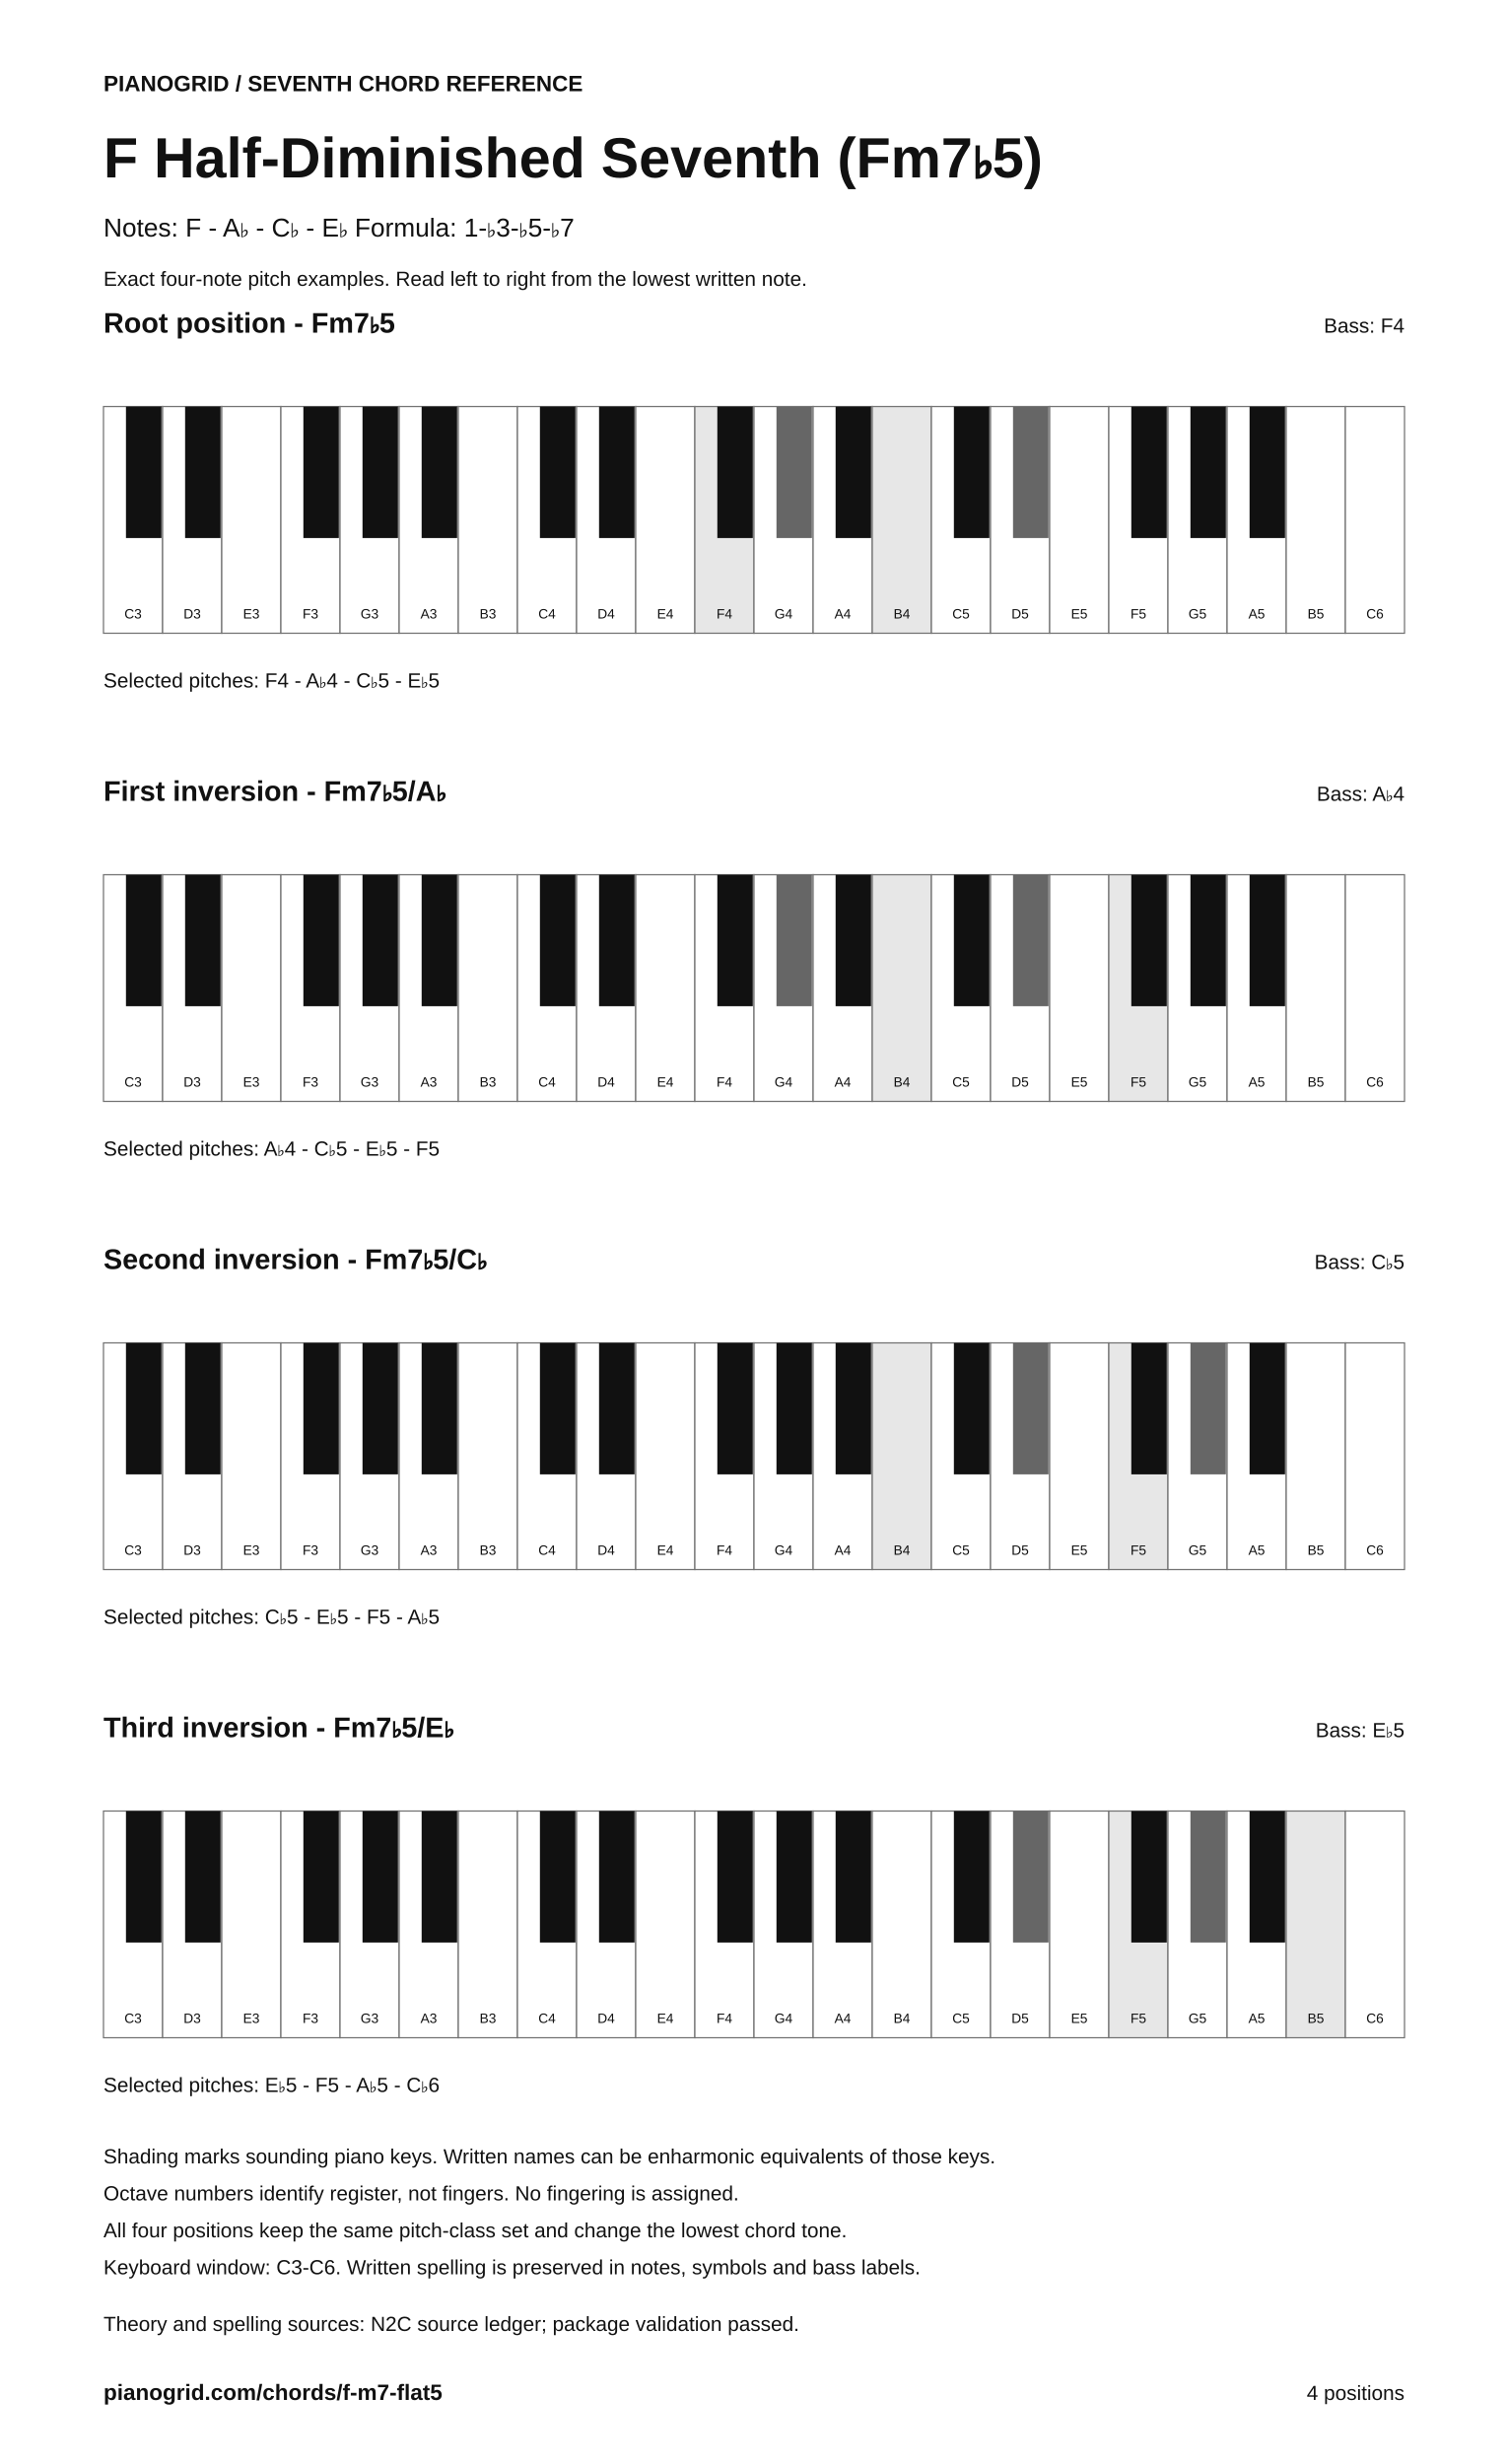
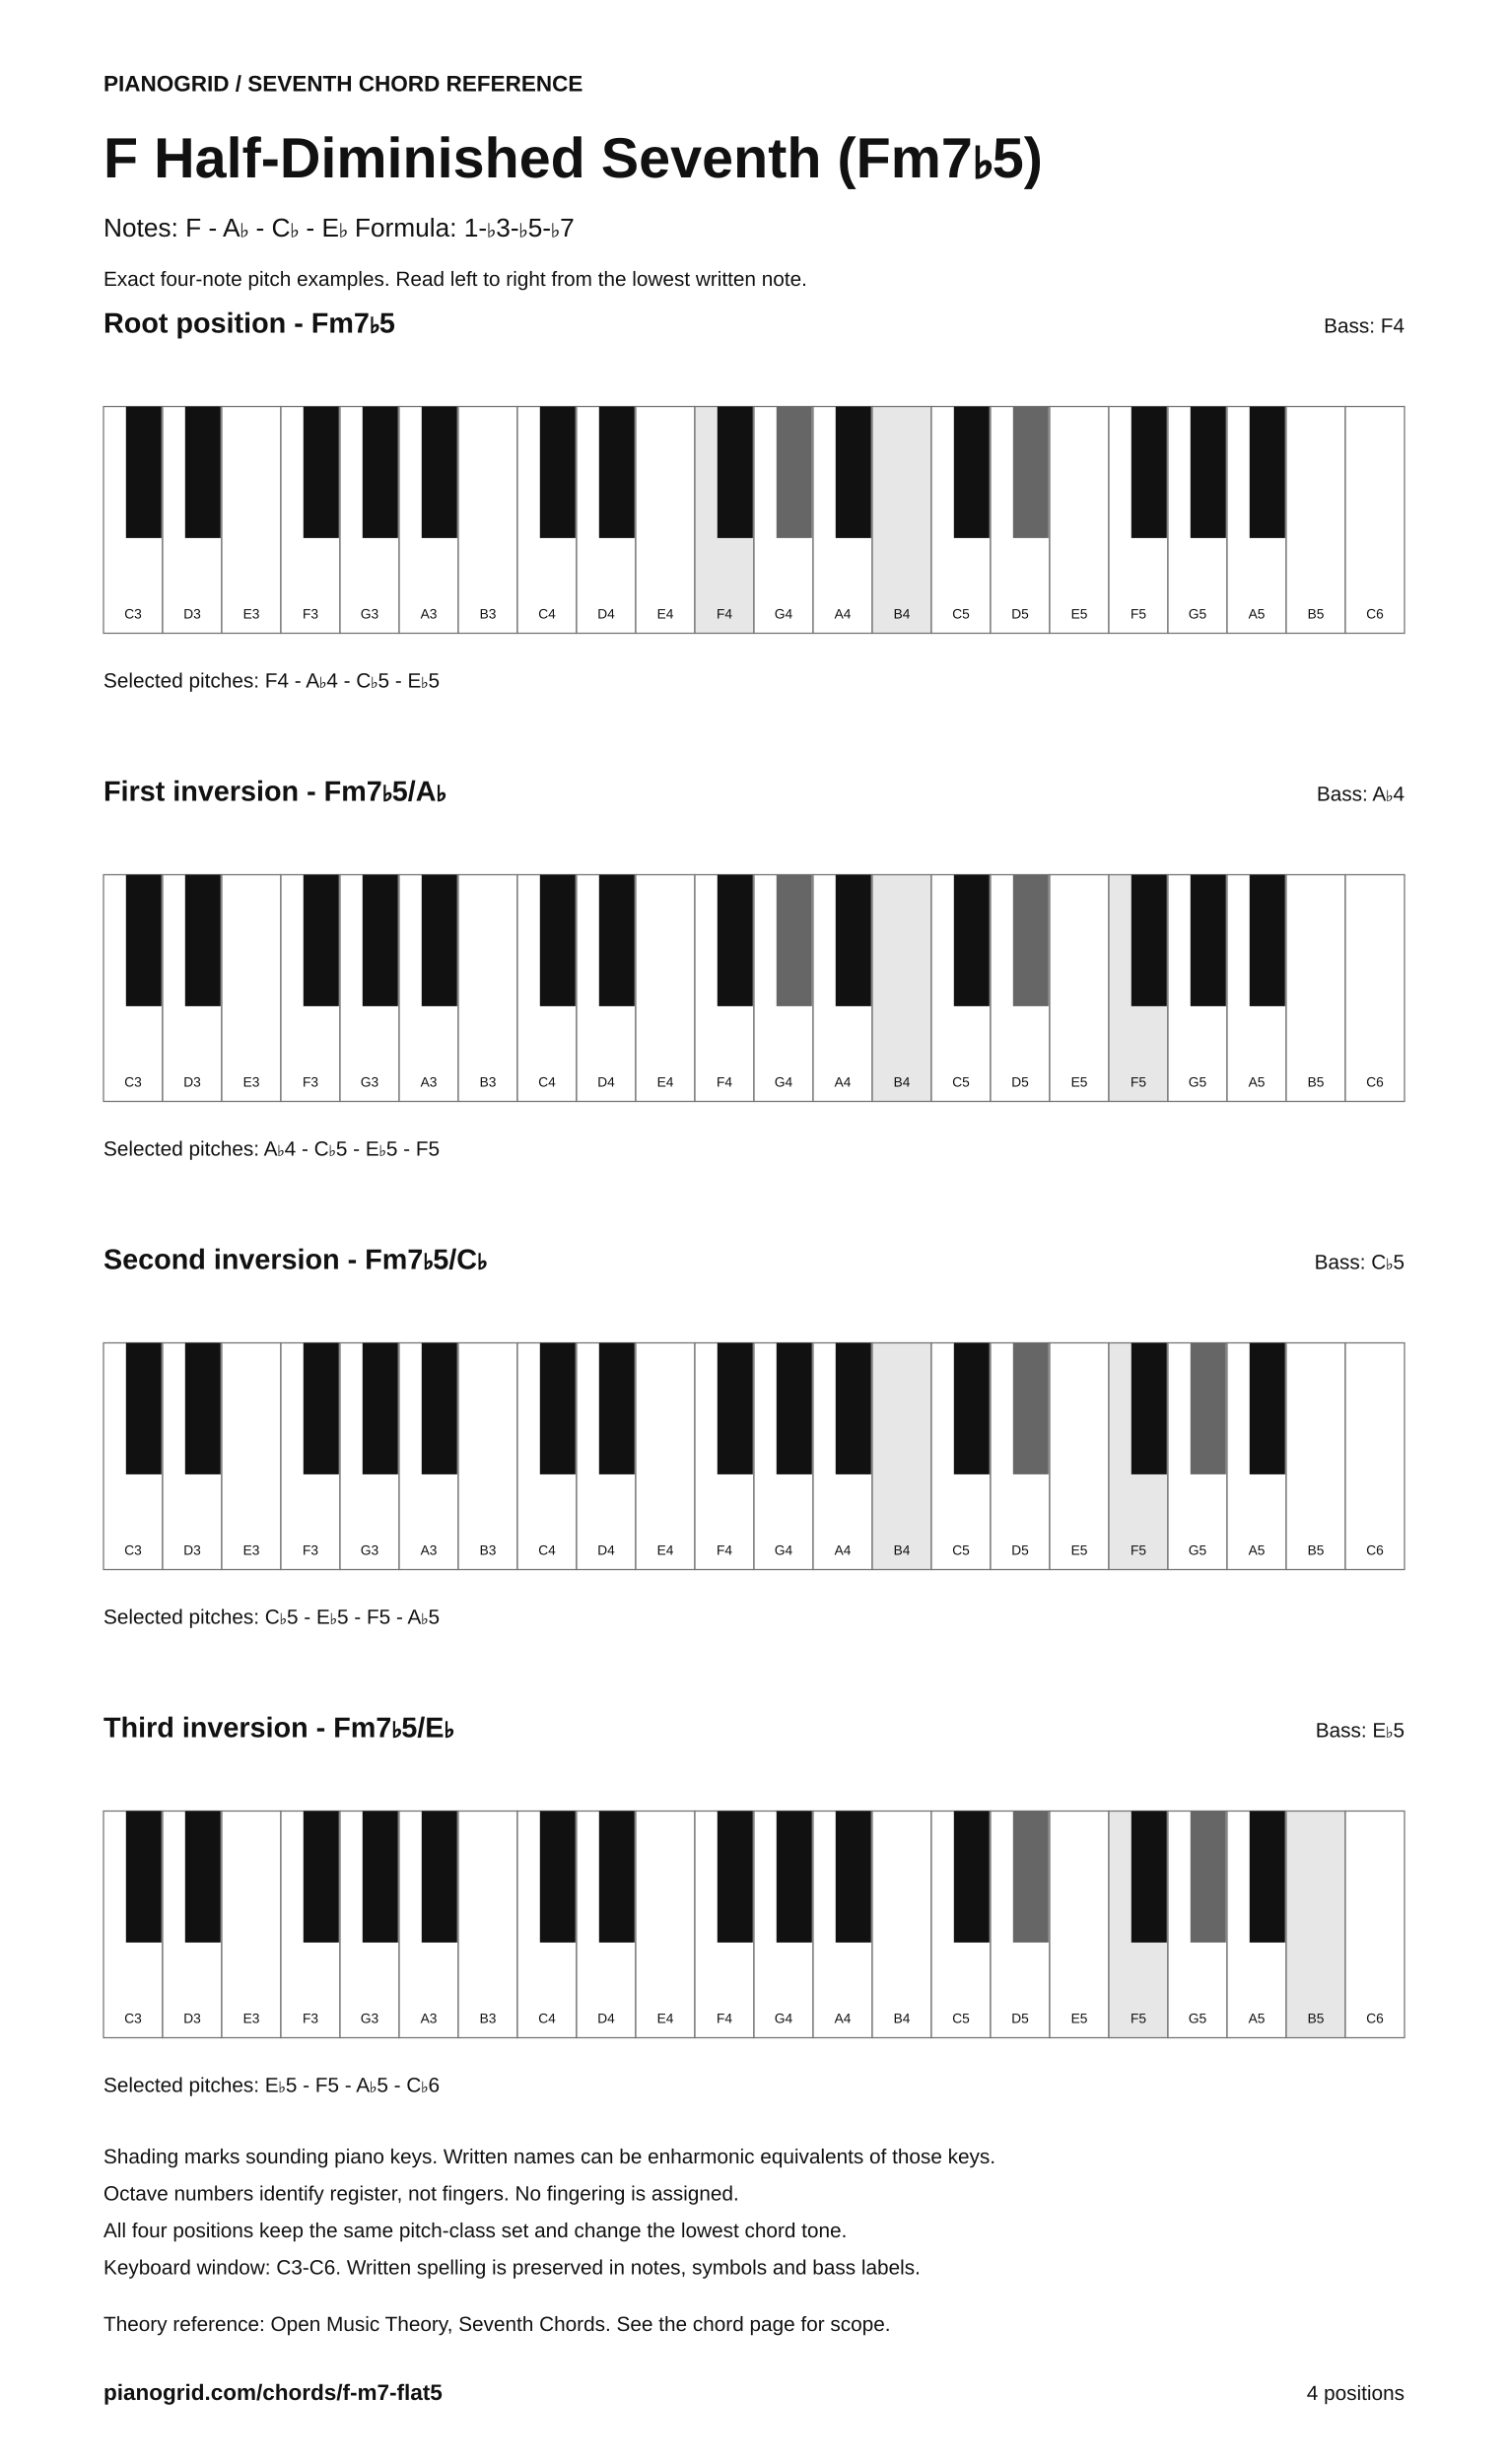
<svg xmlns="http://www.w3.org/2000/svg" width="612" height="1000" viewBox="0 0 612 1000" role="img" aria-labelledby="title desc">
  <style>text{font-family:"Segoe UI Symbol","Noto Music",Arial,sans-serif;fill:#111}.brand{font-size:9px;font-weight:700}.title{font-size:23px;font-weight:700}.copy{font-size:10.5px}.sub{font-size:11.5px;font-weight:700}.meta{font-size:8.3px}.key{font-size:5.5px}</style>
  <rect width="612" height="1000" fill="#fff" />
  <text x="42" y="37" class="brand">PIANOGRID  /  SEVENTH CHORD REFERENCE</text>
  <text x="42" y="72" class="title">F Half-Diminished Seventh (Fm7♭5)</text>
  <text x="42" y="96" class="copy">Notes: F - A♭ - C♭ - E♭     Formula: 1-♭3-♭5-♭7</text>
  <text x="42" y="116" class="meta">Exact four-note pitch examples. Read left to right from the lowest written note.</text>
  <text x="42" y="135" class="sub">Root position  -  Fm7♭5</text>
  <text x="570" y="135" text-anchor="end" class="meta">Bass: F4</text>
  <rect x="42.00" y="165.00" width="24.00" height="92.00" fill="#fff" stroke="#727272" stroke-width=".5" />
  <text x="54.00" y="251.00" text-anchor="middle" class="key">C3</text>
  <rect x="66.00" y="165.00" width="24.00" height="92.00" fill="#fff" stroke="#727272" stroke-width=".5" />
  <text x="78.00" y="251.00" text-anchor="middle" class="key">D3</text>
  <rect x="90.00" y="165.00" width="24.00" height="92.00" fill="#fff" stroke="#727272" stroke-width=".5" />
  <text x="102.00" y="251.00" text-anchor="middle" class="key">E3</text>
  <rect x="114.00" y="165.00" width="24.00" height="92.00" fill="#fff" stroke="#727272" stroke-width=".5" />
  <text x="126.00" y="251.00" text-anchor="middle" class="key">F3</text>
  <rect x="138.00" y="165.00" width="24.00" height="92.00" fill="#fff" stroke="#727272" stroke-width=".5" />
  <text x="150.00" y="251.00" text-anchor="middle" class="key">G3</text>
  <rect x="162.00" y="165.00" width="24.00" height="92.00" fill="#fff" stroke="#727272" stroke-width=".5" />
  <text x="174.00" y="251.00" text-anchor="middle" class="key">A3</text>
  <rect x="186.00" y="165.00" width="24.00" height="92.00" fill="#fff" stroke="#727272" stroke-width=".5" />
  <text x="198.00" y="251.00" text-anchor="middle" class="key">B3</text>
  <rect x="210.00" y="165.00" width="24.00" height="92.00" fill="#fff" stroke="#727272" stroke-width=".5" />
  <text x="222.00" y="251.00" text-anchor="middle" class="key">C4</text>
  <rect x="234.00" y="165.00" width="24.00" height="92.00" fill="#fff" stroke="#727272" stroke-width=".5" />
  <text x="246.00" y="251.00" text-anchor="middle" class="key">D4</text>
  <rect x="258.00" y="165.00" width="24.00" height="92.00" fill="#fff" stroke="#727272" stroke-width=".5" />
  <text x="270.00" y="251.00" text-anchor="middle" class="key">E4</text>
  <rect x="282.00" y="165.00" width="24.00" height="92.00" fill="#e7e7e7" stroke="#727272" stroke-width=".5" />
  <text x="294.00" y="251.00" text-anchor="middle" class="key">F4</text>
  <rect x="306.00" y="165.00" width="24.00" height="92.00" fill="#fff" stroke="#727272" stroke-width=".5" />
  <text x="318.00" y="251.00" text-anchor="middle" class="key">G4</text>
  <rect x="330.00" y="165.00" width="24.00" height="92.00" fill="#fff" stroke="#727272" stroke-width=".5" />
  <text x="342.00" y="251.00" text-anchor="middle" class="key">A4</text>
  <rect x="354.00" y="165.00" width="24.00" height="92.00" fill="#e7e7e7" stroke="#727272" stroke-width=".5" />
  <text x="366.00" y="251.00" text-anchor="middle" class="key">B4</text>
  <rect x="378.00" y="165.00" width="24.00" height="92.00" fill="#fff" stroke="#727272" stroke-width=".5" />
  <text x="390.00" y="251.00" text-anchor="middle" class="key">C5</text>
  <rect x="402.00" y="165.00" width="24.00" height="92.00" fill="#fff" stroke="#727272" stroke-width=".5" />
  <text x="414.00" y="251.00" text-anchor="middle" class="key">D5</text>
  <rect x="426.00" y="165.00" width="24.00" height="92.00" fill="#fff" stroke="#727272" stroke-width=".5" />
  <text x="438.00" y="251.00" text-anchor="middle" class="key">E5</text>
  <rect x="450.00" y="165.00" width="24.00" height="92.00" fill="#fff" stroke="#727272" stroke-width=".5" />
  <text x="462.00" y="251.00" text-anchor="middle" class="key">F5</text>
  <rect x="474.00" y="165.00" width="24.00" height="92.00" fill="#fff" stroke="#727272" stroke-width=".5" />
  <text x="486.00" y="251.00" text-anchor="middle" class="key">G5</text>
  <rect x="498.00" y="165.00" width="24.00" height="92.00" fill="#fff" stroke="#727272" stroke-width=".5" />
  <text x="510.00" y="251.00" text-anchor="middle" class="key">A5</text>
  <rect x="522.00" y="165.00" width="24.00" height="92.00" fill="#fff" stroke="#727272" stroke-width=".5" />
  <text x="534.00" y="251.00" text-anchor="middle" class="key">B5</text>
  <rect x="546.00" y="165.00" width="24.00" height="92.00" fill="#fff" stroke="#727272" stroke-width=".5" />
  <text x="558.00" y="251.00" text-anchor="middle" class="key">C6</text>
  <rect x="51.12" y="165.00" width="14.40" height="53.36" fill="#111" />
  <rect x="75.12" y="165.00" width="14.40" height="53.36" fill="#111" />
  <rect x="123.12" y="165.00" width="14.40" height="53.36" fill="#111" />
  <rect x="147.12" y="165.00" width="14.40" height="53.36" fill="#111" />
  <rect x="171.12" y="165.00" width="14.40" height="53.36" fill="#111" />
  <rect x="219.12" y="165.00" width="14.40" height="53.36" fill="#111" />
  <rect x="243.12" y="165.00" width="14.40" height="53.36" fill="#111" />
  <rect x="291.12" y="165.00" width="14.40" height="53.36" fill="#111" />
  <rect x="315.12" y="165.00" width="14.40" height="53.36" fill="#666" />
  <rect x="339.12" y="165.00" width="14.40" height="53.36" fill="#111" />
  <rect x="387.12" y="165.00" width="14.40" height="53.36" fill="#111" />
  <rect x="411.12" y="165.00" width="14.40" height="53.36" fill="#666" />
  <rect x="459.12" y="165.00" width="14.40" height="53.36" fill="#111" />
  <rect x="483.12" y="165.00" width="14.40" height="53.36" fill="#111" />
  <rect x="507.12" y="165.00" width="14.40" height="53.36" fill="#111" />
  <text x="42" y="279" class="meta">Selected pitches: F4  -  A♭4  -  C♭5  -  E♭5</text>
  <text x="42" y="325" class="sub">First inversion  -  Fm7♭5/A♭</text>
  <text x="570" y="325" text-anchor="end" class="meta">Bass: A♭4</text>
  <rect x="42.00" y="355.00" width="24.00" height="92.00" fill="#fff" stroke="#727272" stroke-width=".5" />
  <text x="54.00" y="441.00" text-anchor="middle" class="key">C3</text>
  <rect x="66.00" y="355.00" width="24.00" height="92.00" fill="#fff" stroke="#727272" stroke-width=".5" />
  <text x="78.00" y="441.00" text-anchor="middle" class="key">D3</text>
  <rect x="90.00" y="355.00" width="24.00" height="92.00" fill="#fff" stroke="#727272" stroke-width=".5" />
  <text x="102.00" y="441.00" text-anchor="middle" class="key">E3</text>
  <rect x="114.00" y="355.00" width="24.00" height="92.00" fill="#fff" stroke="#727272" stroke-width=".5" />
  <text x="126.00" y="441.00" text-anchor="middle" class="key">F3</text>
  <rect x="138.00" y="355.00" width="24.00" height="92.00" fill="#fff" stroke="#727272" stroke-width=".5" />
  <text x="150.00" y="441.00" text-anchor="middle" class="key">G3</text>
  <rect x="162.00" y="355.00" width="24.00" height="92.00" fill="#fff" stroke="#727272" stroke-width=".5" />
  <text x="174.00" y="441.00" text-anchor="middle" class="key">A3</text>
  <rect x="186.00" y="355.00" width="24.00" height="92.00" fill="#fff" stroke="#727272" stroke-width=".5" />
  <text x="198.00" y="441.00" text-anchor="middle" class="key">B3</text>
  <rect x="210.00" y="355.00" width="24.00" height="92.00" fill="#fff" stroke="#727272" stroke-width=".5" />
  <text x="222.00" y="441.00" text-anchor="middle" class="key">C4</text>
  <rect x="234.00" y="355.00" width="24.00" height="92.00" fill="#fff" stroke="#727272" stroke-width=".5" />
  <text x="246.00" y="441.00" text-anchor="middle" class="key">D4</text>
  <rect x="258.00" y="355.00" width="24.00" height="92.00" fill="#fff" stroke="#727272" stroke-width=".5" />
  <text x="270.00" y="441.00" text-anchor="middle" class="key">E4</text>
  <rect x="282.00" y="355.00" width="24.00" height="92.00" fill="#fff" stroke="#727272" stroke-width=".5" />
  <text x="294.00" y="441.00" text-anchor="middle" class="key">F4</text>
  <rect x="306.00" y="355.00" width="24.00" height="92.00" fill="#fff" stroke="#727272" stroke-width=".5" />
  <text x="318.00" y="441.00" text-anchor="middle" class="key">G4</text>
  <rect x="330.00" y="355.00" width="24.00" height="92.00" fill="#fff" stroke="#727272" stroke-width=".5" />
  <text x="342.00" y="441.00" text-anchor="middle" class="key">A4</text>
  <rect x="354.00" y="355.00" width="24.00" height="92.00" fill="#e7e7e7" stroke="#727272" stroke-width=".5" />
  <text x="366.00" y="441.00" text-anchor="middle" class="key">B4</text>
  <rect x="378.00" y="355.00" width="24.00" height="92.00" fill="#fff" stroke="#727272" stroke-width=".5" />
  <text x="390.00" y="441.00" text-anchor="middle" class="key">C5</text>
  <rect x="402.00" y="355.00" width="24.00" height="92.00" fill="#fff" stroke="#727272" stroke-width=".5" />
  <text x="414.00" y="441.00" text-anchor="middle" class="key">D5</text>
  <rect x="426.00" y="355.00" width="24.00" height="92.00" fill="#fff" stroke="#727272" stroke-width=".5" />
  <text x="438.00" y="441.00" text-anchor="middle" class="key">E5</text>
  <rect x="450.00" y="355.00" width="24.00" height="92.00" fill="#e7e7e7" stroke="#727272" stroke-width=".5" />
  <text x="462.00" y="441.00" text-anchor="middle" class="key">F5</text>
  <rect x="474.00" y="355.00" width="24.00" height="92.00" fill="#fff" stroke="#727272" stroke-width=".5" />
  <text x="486.00" y="441.00" text-anchor="middle" class="key">G5</text>
  <rect x="498.00" y="355.00" width="24.00" height="92.00" fill="#fff" stroke="#727272" stroke-width=".5" />
  <text x="510.00" y="441.00" text-anchor="middle" class="key">A5</text>
  <rect x="522.00" y="355.00" width="24.00" height="92.00" fill="#fff" stroke="#727272" stroke-width=".5" />
  <text x="534.00" y="441.00" text-anchor="middle" class="key">B5</text>
  <rect x="546.00" y="355.00" width="24.00" height="92.00" fill="#fff" stroke="#727272" stroke-width=".5" />
  <text x="558.00" y="441.00" text-anchor="middle" class="key">C6</text>
  <rect x="51.12" y="355.00" width="14.40" height="53.36" fill="#111" />
  <rect x="75.12" y="355.00" width="14.40" height="53.36" fill="#111" />
  <rect x="123.12" y="355.00" width="14.40" height="53.36" fill="#111" />
  <rect x="147.12" y="355.00" width="14.40" height="53.36" fill="#111" />
  <rect x="171.12" y="355.00" width="14.40" height="53.36" fill="#111" />
  <rect x="219.12" y="355.00" width="14.40" height="53.36" fill="#111" />
  <rect x="243.12" y="355.00" width="14.40" height="53.36" fill="#111" />
  <rect x="291.12" y="355.00" width="14.40" height="53.36" fill="#111" />
  <rect x="315.12" y="355.00" width="14.40" height="53.36" fill="#666" />
  <rect x="339.12" y="355.00" width="14.40" height="53.36" fill="#111" />
  <rect x="387.12" y="355.00" width="14.40" height="53.36" fill="#111" />
  <rect x="411.12" y="355.00" width="14.40" height="53.36" fill="#666" />
  <rect x="459.12" y="355.00" width="14.40" height="53.36" fill="#111" />
  <rect x="483.12" y="355.00" width="14.40" height="53.36" fill="#111" />
  <rect x="507.12" y="355.00" width="14.40" height="53.36" fill="#111" />
  <text x="42" y="469" class="meta">Selected pitches: A♭4  -  C♭5  -  E♭5  -  F5</text>
  <text x="42" y="515" class="sub">Second inversion  -  Fm7♭5/C♭</text>
  <text x="570" y="515" text-anchor="end" class="meta">Bass: C♭5</text>
  <rect x="42.00" y="545.00" width="24.00" height="92.00" fill="#fff" stroke="#727272" stroke-width=".5" />
  <text x="54.00" y="631.00" text-anchor="middle" class="key">C3</text>
  <rect x="66.00" y="545.00" width="24.00" height="92.00" fill="#fff" stroke="#727272" stroke-width=".5" />
  <text x="78.00" y="631.00" text-anchor="middle" class="key">D3</text>
  <rect x="90.00" y="545.00" width="24.00" height="92.00" fill="#fff" stroke="#727272" stroke-width=".5" />
  <text x="102.00" y="631.00" text-anchor="middle" class="key">E3</text>
  <rect x="114.00" y="545.00" width="24.00" height="92.00" fill="#fff" stroke="#727272" stroke-width=".5" />
  <text x="126.00" y="631.00" text-anchor="middle" class="key">F3</text>
  <rect x="138.00" y="545.00" width="24.00" height="92.00" fill="#fff" stroke="#727272" stroke-width=".5" />
  <text x="150.00" y="631.00" text-anchor="middle" class="key">G3</text>
  <rect x="162.00" y="545.00" width="24.00" height="92.00" fill="#fff" stroke="#727272" stroke-width=".5" />
  <text x="174.00" y="631.00" text-anchor="middle" class="key">A3</text>
  <rect x="186.00" y="545.00" width="24.00" height="92.00" fill="#fff" stroke="#727272" stroke-width=".5" />
  <text x="198.00" y="631.00" text-anchor="middle" class="key">B3</text>
  <rect x="210.00" y="545.00" width="24.00" height="92.00" fill="#fff" stroke="#727272" stroke-width=".5" />
  <text x="222.00" y="631.00" text-anchor="middle" class="key">C4</text>
  <rect x="234.00" y="545.00" width="24.00" height="92.00" fill="#fff" stroke="#727272" stroke-width=".5" />
  <text x="246.00" y="631.00" text-anchor="middle" class="key">D4</text>
  <rect x="258.00" y="545.00" width="24.00" height="92.00" fill="#fff" stroke="#727272" stroke-width=".5" />
  <text x="270.00" y="631.00" text-anchor="middle" class="key">E4</text>
  <rect x="282.00" y="545.00" width="24.00" height="92.00" fill="#fff" stroke="#727272" stroke-width=".5" />
  <text x="294.00" y="631.00" text-anchor="middle" class="key">F4</text>
  <rect x="306.00" y="545.00" width="24.00" height="92.00" fill="#fff" stroke="#727272" stroke-width=".5" />
  <text x="318.00" y="631.00" text-anchor="middle" class="key">G4</text>
  <rect x="330.00" y="545.00" width="24.00" height="92.00" fill="#fff" stroke="#727272" stroke-width=".5" />
  <text x="342.00" y="631.00" text-anchor="middle" class="key">A4</text>
  <rect x="354.00" y="545.00" width="24.00" height="92.00" fill="#e7e7e7" stroke="#727272" stroke-width=".5" />
  <text x="366.00" y="631.00" text-anchor="middle" class="key">B4</text>
  <rect x="378.00" y="545.00" width="24.00" height="92.00" fill="#fff" stroke="#727272" stroke-width=".5" />
  <text x="390.00" y="631.00" text-anchor="middle" class="key">C5</text>
  <rect x="402.00" y="545.00" width="24.00" height="92.00" fill="#fff" stroke="#727272" stroke-width=".5" />
  <text x="414.00" y="631.00" text-anchor="middle" class="key">D5</text>
  <rect x="426.00" y="545.00" width="24.00" height="92.00" fill="#fff" stroke="#727272" stroke-width=".5" />
  <text x="438.00" y="631.00" text-anchor="middle" class="key">E5</text>
  <rect x="450.00" y="545.00" width="24.00" height="92.00" fill="#e7e7e7" stroke="#727272" stroke-width=".5" />
  <text x="462.00" y="631.00" text-anchor="middle" class="key">F5</text>
  <rect x="474.00" y="545.00" width="24.00" height="92.00" fill="#fff" stroke="#727272" stroke-width=".5" />
  <text x="486.00" y="631.00" text-anchor="middle" class="key">G5</text>
  <rect x="498.00" y="545.00" width="24.00" height="92.00" fill="#fff" stroke="#727272" stroke-width=".5" />
  <text x="510.00" y="631.00" text-anchor="middle" class="key">A5</text>
  <rect x="522.00" y="545.00" width="24.00" height="92.00" fill="#fff" stroke="#727272" stroke-width=".5" />
  <text x="534.00" y="631.00" text-anchor="middle" class="key">B5</text>
  <rect x="546.00" y="545.00" width="24.00" height="92.00" fill="#fff" stroke="#727272" stroke-width=".5" />
  <text x="558.00" y="631.00" text-anchor="middle" class="key">C6</text>
  <rect x="51.12" y="545.00" width="14.40" height="53.36" fill="#111" />
  <rect x="75.12" y="545.00" width="14.40" height="53.36" fill="#111" />
  <rect x="123.12" y="545.00" width="14.40" height="53.36" fill="#111" />
  <rect x="147.12" y="545.00" width="14.40" height="53.36" fill="#111" />
  <rect x="171.12" y="545.00" width="14.40" height="53.36" fill="#111" />
  <rect x="219.12" y="545.00" width="14.40" height="53.36" fill="#111" />
  <rect x="243.12" y="545.00" width="14.40" height="53.36" fill="#111" />
  <rect x="291.12" y="545.00" width="14.40" height="53.36" fill="#111" />
  <rect x="315.12" y="545.00" width="14.40" height="53.36" fill="#111" />
  <rect x="339.12" y="545.00" width="14.40" height="53.36" fill="#111" />
  <rect x="387.12" y="545.00" width="14.40" height="53.36" fill="#111" />
  <rect x="411.12" y="545.00" width="14.40" height="53.36" fill="#666" />
  <rect x="459.12" y="545.00" width="14.40" height="53.36" fill="#111" />
  <rect x="483.12" y="545.00" width="14.40" height="53.36" fill="#666" />
  <rect x="507.12" y="545.00" width="14.40" height="53.36" fill="#111" />
  <text x="42" y="659" class="meta">Selected pitches: C♭5  -  E♭5  -  F5  -  A♭5</text>
  <text x="42" y="705" class="sub">Third inversion  -  Fm7♭5/E♭</text>
  <text x="570" y="705" text-anchor="end" class="meta">Bass: E♭5</text>
  <rect x="42.00" y="735.00" width="24.00" height="92.00" fill="#fff" stroke="#727272" stroke-width=".5" />
  <text x="54.00" y="821.00" text-anchor="middle" class="key">C3</text>
  <rect x="66.00" y="735.00" width="24.00" height="92.00" fill="#fff" stroke="#727272" stroke-width=".5" />
  <text x="78.00" y="821.00" text-anchor="middle" class="key">D3</text>
  <rect x="90.00" y="735.00" width="24.00" height="92.00" fill="#fff" stroke="#727272" stroke-width=".5" />
  <text x="102.00" y="821.00" text-anchor="middle" class="key">E3</text>
  <rect x="114.00" y="735.00" width="24.00" height="92.00" fill="#fff" stroke="#727272" stroke-width=".5" />
  <text x="126.00" y="821.00" text-anchor="middle" class="key">F3</text>
  <rect x="138.00" y="735.00" width="24.00" height="92.00" fill="#fff" stroke="#727272" stroke-width=".5" />
  <text x="150.00" y="821.00" text-anchor="middle" class="key">G3</text>
  <rect x="162.00" y="735.00" width="24.00" height="92.00" fill="#fff" stroke="#727272" stroke-width=".5" />
  <text x="174.00" y="821.00" text-anchor="middle" class="key">A3</text>
  <rect x="186.00" y="735.00" width="24.00" height="92.00" fill="#fff" stroke="#727272" stroke-width=".5" />
  <text x="198.00" y="821.00" text-anchor="middle" class="key">B3</text>
  <rect x="210.00" y="735.00" width="24.00" height="92.00" fill="#fff" stroke="#727272" stroke-width=".5" />
  <text x="222.00" y="821.00" text-anchor="middle" class="key">C4</text>
  <rect x="234.00" y="735.00" width="24.00" height="92.00" fill="#fff" stroke="#727272" stroke-width=".5" />
  <text x="246.00" y="821.00" text-anchor="middle" class="key">D4</text>
  <rect x="258.00" y="735.00" width="24.00" height="92.00" fill="#fff" stroke="#727272" stroke-width=".5" />
  <text x="270.00" y="821.00" text-anchor="middle" class="key">E4</text>
  <rect x="282.00" y="735.00" width="24.00" height="92.00" fill="#fff" stroke="#727272" stroke-width=".5" />
  <text x="294.00" y="821.00" text-anchor="middle" class="key">F4</text>
  <rect x="306.00" y="735.00" width="24.00" height="92.00" fill="#fff" stroke="#727272" stroke-width=".5" />
  <text x="318.00" y="821.00" text-anchor="middle" class="key">G4</text>
  <rect x="330.00" y="735.00" width="24.00" height="92.00" fill="#fff" stroke="#727272" stroke-width=".5" />
  <text x="342.00" y="821.00" text-anchor="middle" class="key">A4</text>
  <rect x="354.00" y="735.00" width="24.00" height="92.00" fill="#fff" stroke="#727272" stroke-width=".5" />
  <text x="366.00" y="821.00" text-anchor="middle" class="key">B4</text>
  <rect x="378.00" y="735.00" width="24.00" height="92.00" fill="#fff" stroke="#727272" stroke-width=".5" />
  <text x="390.00" y="821.00" text-anchor="middle" class="key">C5</text>
  <rect x="402.00" y="735.00" width="24.00" height="92.00" fill="#fff" stroke="#727272" stroke-width=".5" />
  <text x="414.00" y="821.00" text-anchor="middle" class="key">D5</text>
  <rect x="426.00" y="735.00" width="24.00" height="92.00" fill="#fff" stroke="#727272" stroke-width=".5" />
  <text x="438.00" y="821.00" text-anchor="middle" class="key">E5</text>
  <rect x="450.00" y="735.00" width="24.00" height="92.00" fill="#e7e7e7" stroke="#727272" stroke-width=".5" />
  <text x="462.00" y="821.00" text-anchor="middle" class="key">F5</text>
  <rect x="474.00" y="735.00" width="24.00" height="92.00" fill="#fff" stroke="#727272" stroke-width=".5" />
  <text x="486.00" y="821.00" text-anchor="middle" class="key">G5</text>
  <rect x="498.00" y="735.00" width="24.00" height="92.00" fill="#fff" stroke="#727272" stroke-width=".5" />
  <text x="510.00" y="821.00" text-anchor="middle" class="key">A5</text>
  <rect x="522.00" y="735.00" width="24.00" height="92.00" fill="#e7e7e7" stroke="#727272" stroke-width=".5" />
  <text x="534.00" y="821.00" text-anchor="middle" class="key">B5</text>
  <rect x="546.00" y="735.00" width="24.00" height="92.00" fill="#fff" stroke="#727272" stroke-width=".5" />
  <text x="558.00" y="821.00" text-anchor="middle" class="key">C6</text>
  <rect x="51.12" y="735.00" width="14.40" height="53.36" fill="#111" />
  <rect x="75.12" y="735.00" width="14.40" height="53.36" fill="#111" />
  <rect x="123.12" y="735.00" width="14.40" height="53.36" fill="#111" />
  <rect x="147.12" y="735.00" width="14.40" height="53.36" fill="#111" />
  <rect x="171.12" y="735.00" width="14.40" height="53.36" fill="#111" />
  <rect x="219.12" y="735.00" width="14.40" height="53.36" fill="#111" />
  <rect x="243.12" y="735.00" width="14.40" height="53.36" fill="#111" />
  <rect x="291.12" y="735.00" width="14.40" height="53.36" fill="#111" />
  <rect x="315.12" y="735.00" width="14.40" height="53.36" fill="#111" />
  <rect x="339.12" y="735.00" width="14.40" height="53.36" fill="#111" />
  <rect x="387.12" y="735.00" width="14.40" height="53.36" fill="#111" />
  <rect x="411.12" y="735.00" width="14.40" height="53.36" fill="#666" />
  <rect x="459.12" y="735.00" width="14.40" height="53.36" fill="#111" />
  <rect x="483.12" y="735.00" width="14.40" height="53.36" fill="#666" />
  <rect x="507.12" y="735.00" width="14.40" height="53.36" fill="#111" />
  <text x="42" y="849" class="meta">Selected pitches: E♭5  -  F5  -  A♭5  -  C♭6</text>
  <text x="42" y="878" class="meta">Shading marks sounding piano keys. Written names can be enharmonic equivalents of those keys.</text>
  <text x="42" y="893" class="meta">Octave numbers identify register, not fingers. No fingering is assigned.</text>
  <text x="42" y="908" class="meta">All four positions keep the same pitch-class set and change the lowest chord tone.</text>
  <text x="42" y="923" class="meta">Keyboard window: C3-C6. Written spelling is preserved in notes, symbols and bass labels.</text>
-   <text x="42" y="946" class="meta">Theory and spelling sources: N2C source ledger; package validation passed.</text>
+   <text x="42" y="946" class="meta">Theory reference: Open Music Theory, Seventh Chords. See the chord page for scope.</text>
  <text x="42" y="974" class="brand">pianogrid.com/chords/f-m7-flat5</text>
  <text x="570" y="974" text-anchor="end" class="meta">4 positions</text>
</svg>
